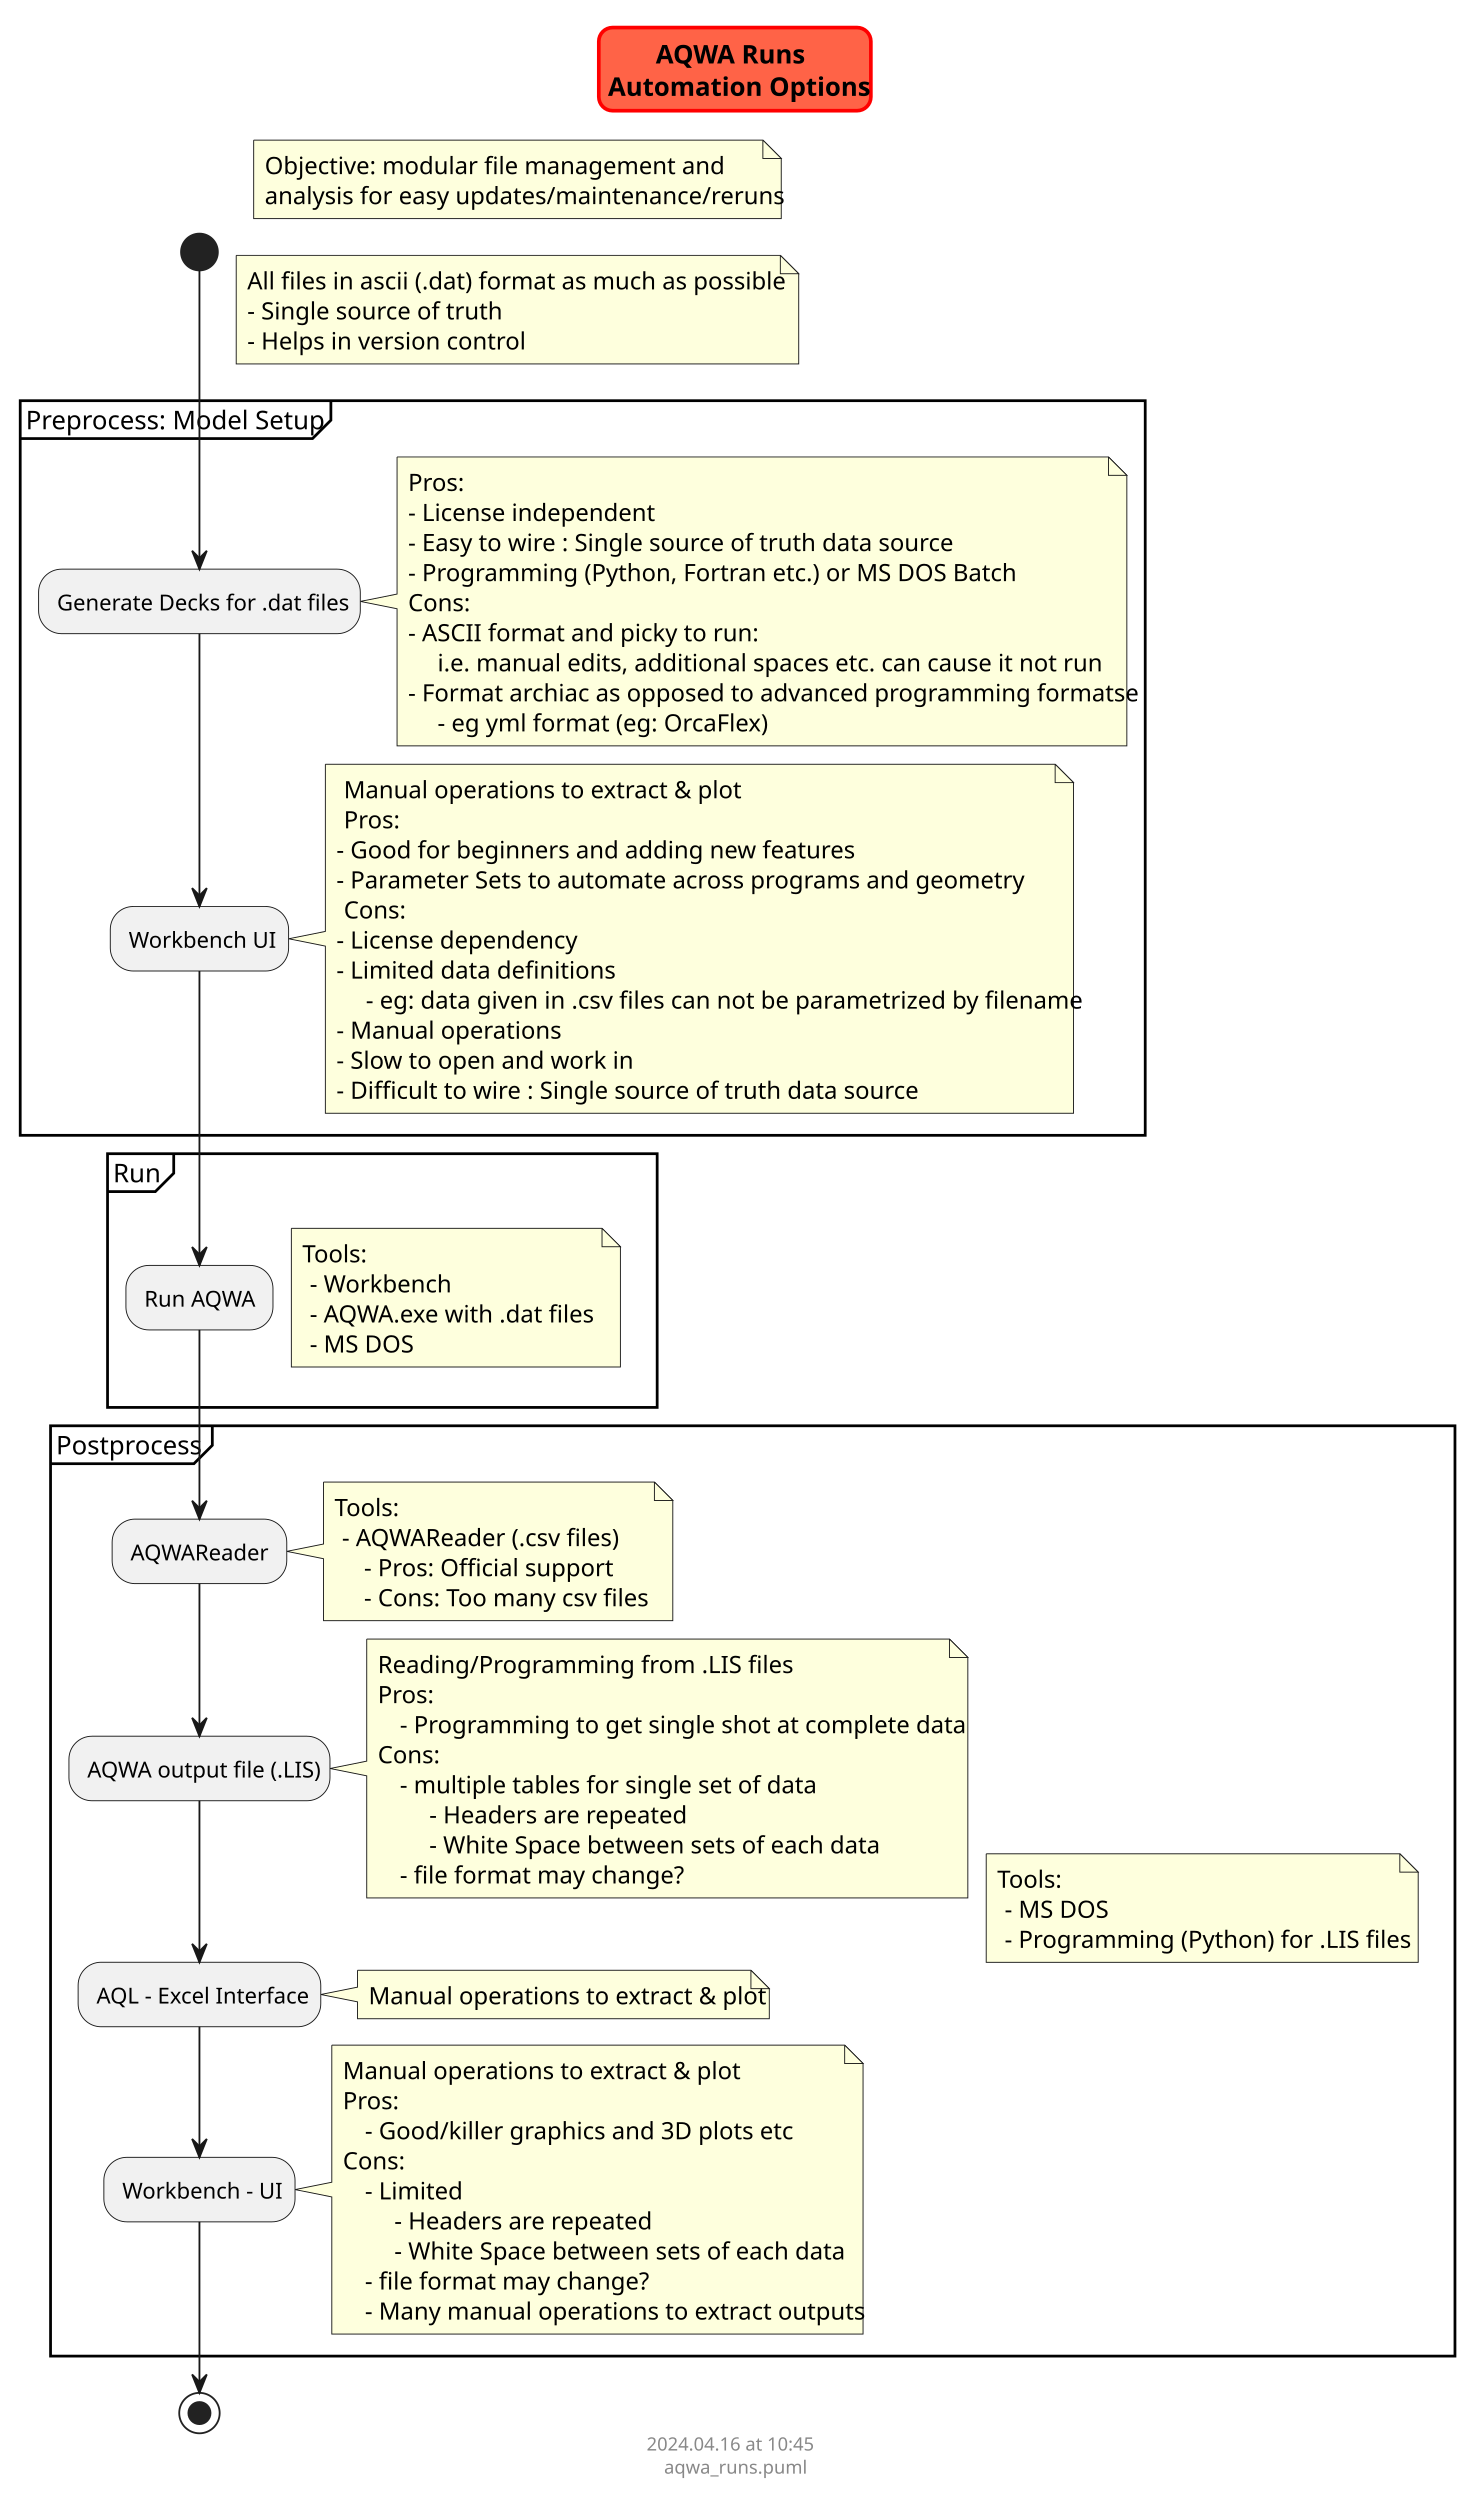
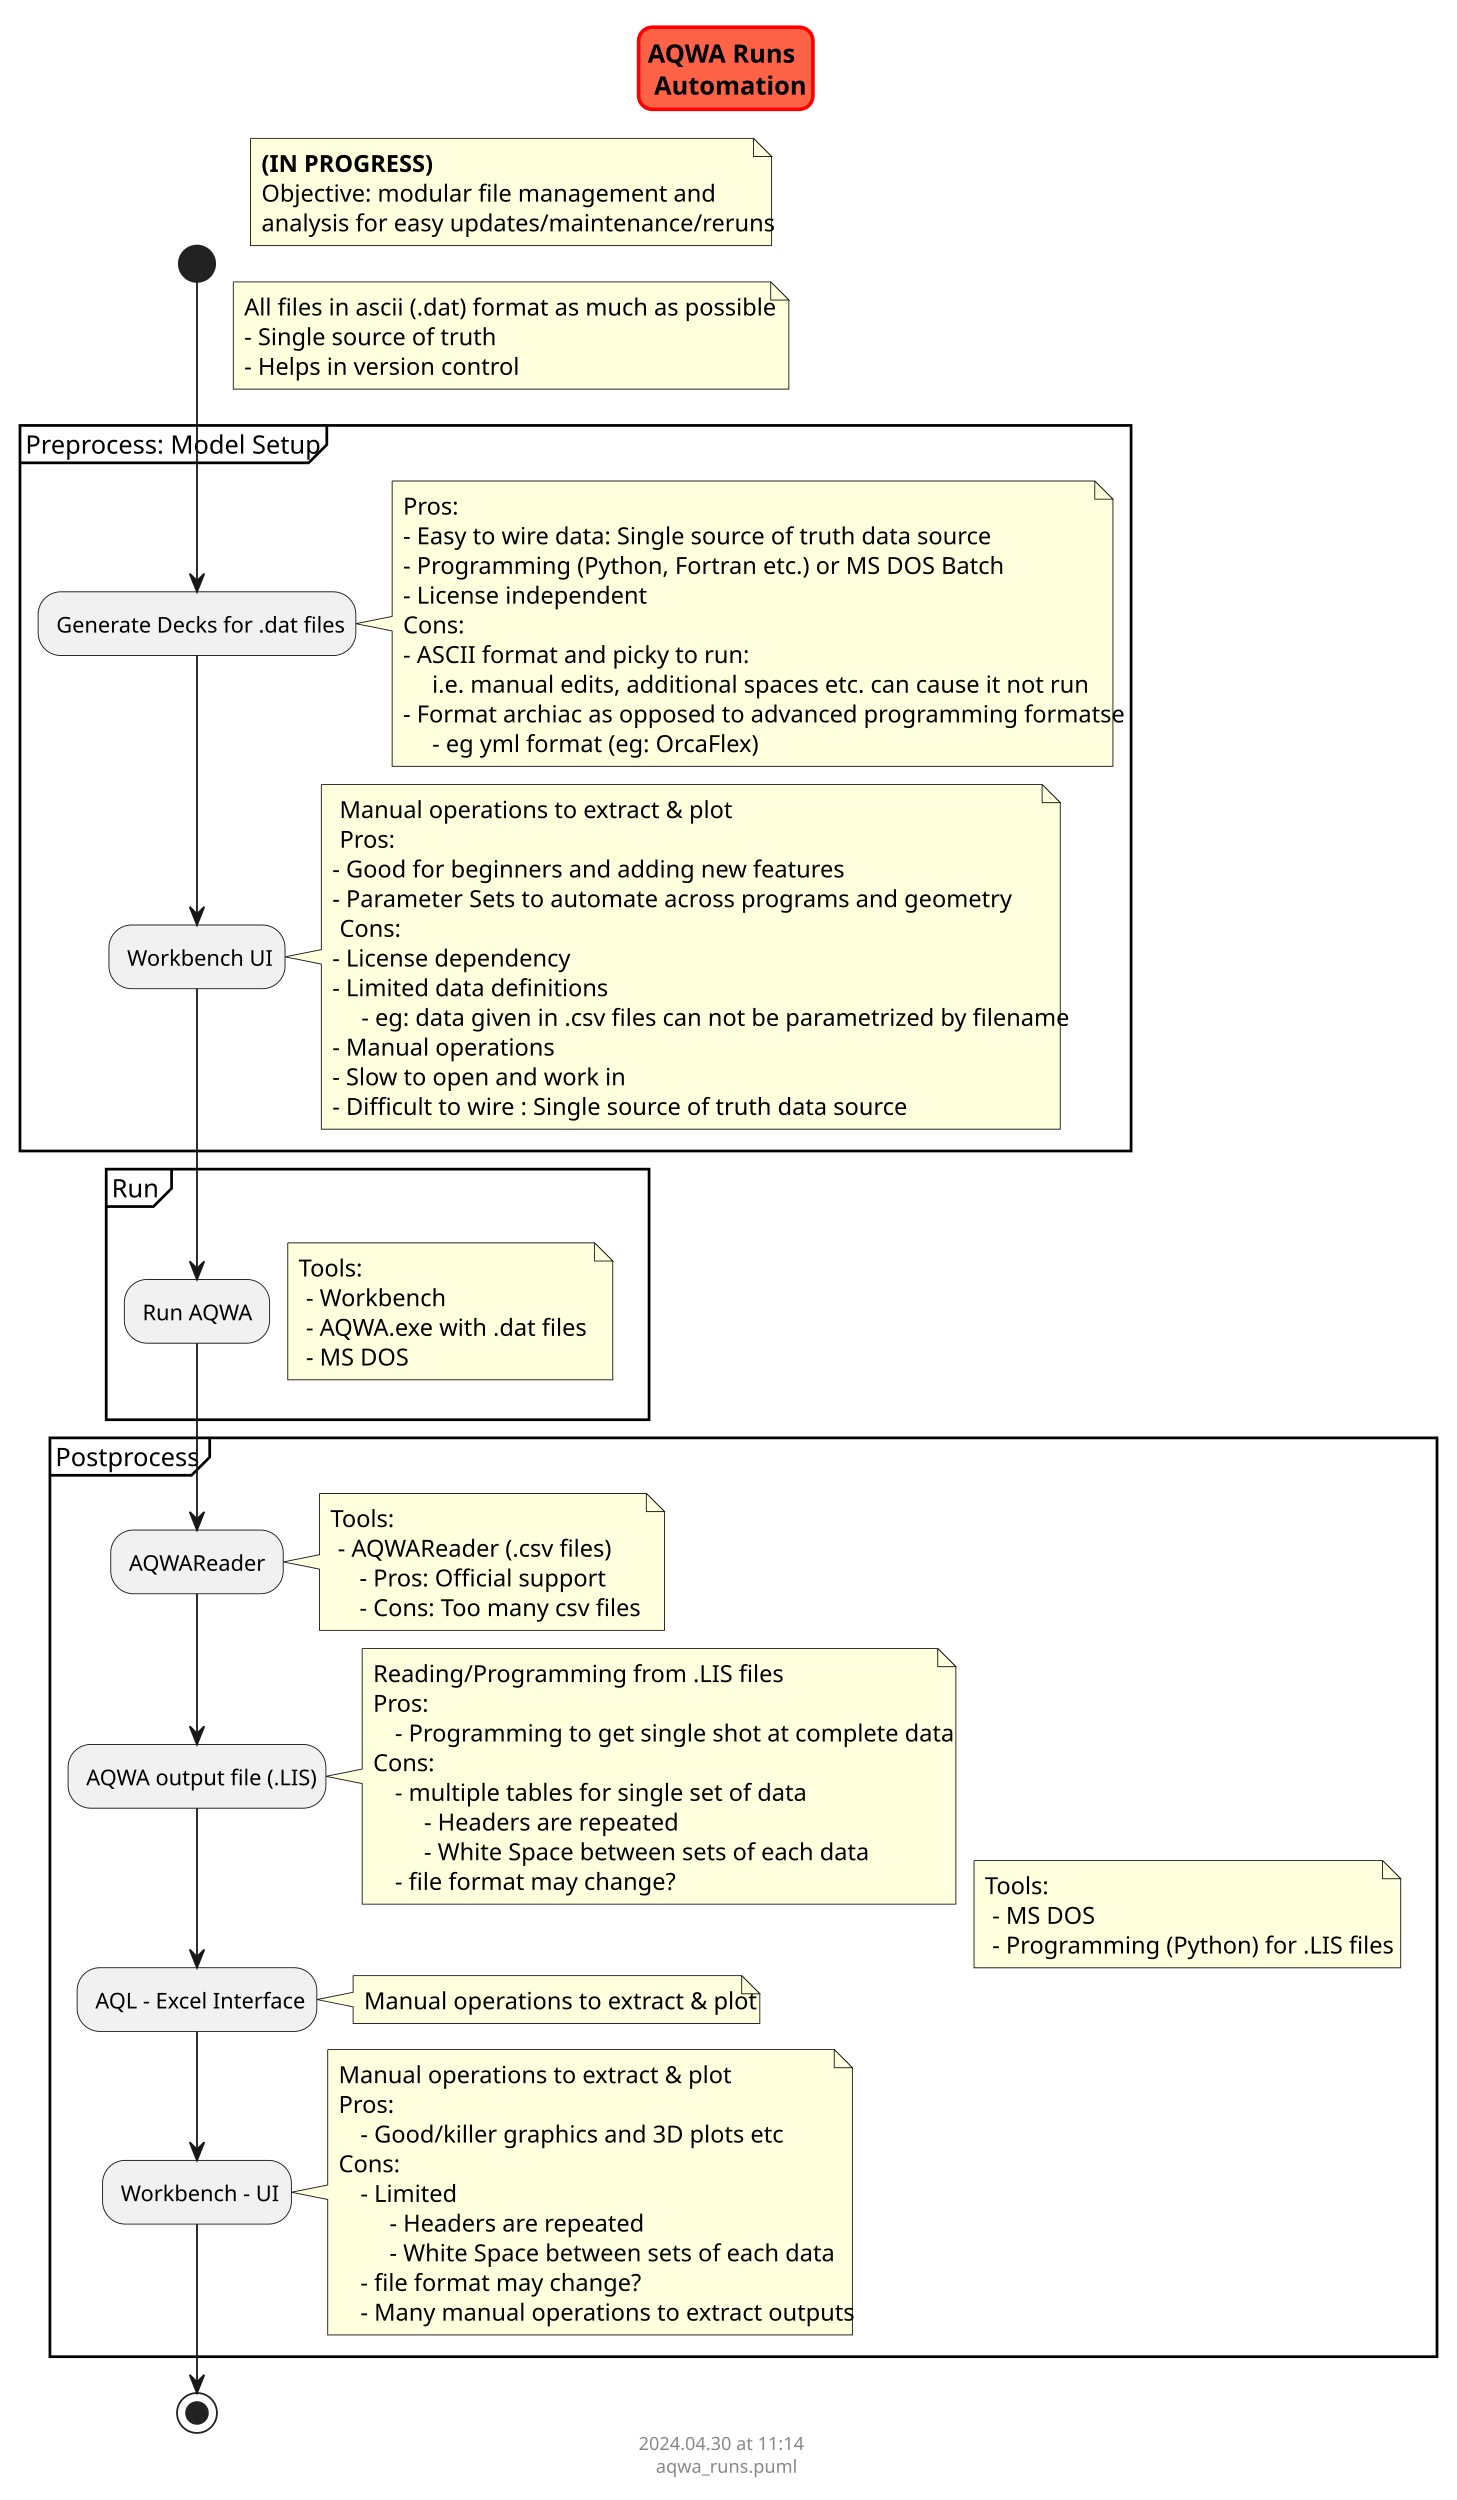
- <svg xmlns="http://www.w3.org/2000/svg" contentStyleType="text/css" height="4080px" preserveAspectRatio="none" style="width:2406px;height:4080px;background:#FFFFFF;" version="1.1" viewBox="0 0 2406 4080" width="2406px" zoomAndPan="magnify">
+ <svg xmlns="http://www.w3.org/2000/svg" contentStyleType="text/css" height="4131px" preserveAspectRatio="none" style="width:2406px;height:4131px;background:#FFFFFF;" version="1.1" viewBox="0 0 2406 4131" width="2406px" zoomAndPan="magnify">
  <defs />
  <g>
-     <rect fill="#FF6347" height="135.656" id="_title" rx="22.5" ry="22.5" style="stroke:#FF0000;stroke-width:6.0;" width="444" x="977.25" y="45" />
+     <rect fill="#FF6347" height="135.656" id="_title" rx="22.5" ry="22.5" style="stroke:#FF0000;stroke-width:6.0;" width="288" x="1055.25" y="45" />
    <text fill="#000000" font-family="sans-serif" font-size="42" font-weight="bold" lengthAdjust="spacing" textLength="246" x="1070.25" y="103.6">AQWA Runs</text>
-     <text fill="#000000" font-family="sans-serif" font-size="42" font-weight="bold" lengthAdjust="spacing" textLength="414" x="992.25" y="156.428">Automation Options</text>
-     <path d="M414,228.656 L414,356.766 L1275,356.766 L1275,258.656 L1245,228.656 L414,228.656 " fill="#FEFFDD" style="stroke:#181818;stroke-width:1.5;" />
+     <text fill="#000000" font-family="sans-serif" font-size="42" font-weight="bold" lengthAdjust="spacing" textLength="237" x="1080.75" y="156.428">Automation</text>
+     <path d="M414,228.656 L414,405.82 L1275,405.82 L1275,258.656 L1245,228.656 L414,228.656 " fill="#FEFFDD" style="stroke:#181818;stroke-width:1.5;" />
    <path d="M1245,228.656 L1245,258.656 L1275,258.656 L1245,228.656 " fill="#FEFFDD" style="stroke:#181818;stroke-width:1.5;" />
-     <text fill="#000000" font-family="sans-serif" font-size="39" lengthAdjust="spacing" textLength="693" x="432" y="284.142">Objective: modular file management and</text>
-     <text fill="#000000" font-family="sans-serif" font-size="39" lengthAdjust="spacing" textLength="798" x="432" y="333.196">analysis for easy updates/maintenance/reruns</text>
-     <path d="M385.5,416.766 L385.5,593.93 L1303.5,593.93 L1303.5,446.766 L1273.5,416.766 L385.5,416.766 " fill="#FEFFDD" style="stroke:#181818;stroke-width:1.5;" />
-     <path d="M1273.5,416.766 L1273.5,446.766 L1303.5,446.766 L1273.5,416.766 " fill="#FEFFDD" style="stroke:#181818;stroke-width:1.5;" />
-     <text fill="#000000" font-family="sans-serif" font-size="39" lengthAdjust="spacing" textLength="855" x="403.5" y="472.251">All files in ascii (.dat) format as much as possible</text>
-     <text fill="#000000" font-family="sans-serif" font-size="39" lengthAdjust="spacing" textLength="393" x="403.5" y="521.306">- Single source of truth</text>
-     <text fill="#000000" font-family="sans-serif" font-size="39" lengthAdjust="spacing" textLength="438" x="403.5" y="570.36">- Helps in  version control</text>
-     <ellipse cx="325.5" cy="411.293" fill="#222222" rx="30" ry="30" style="stroke:#222222;stroke-width:3.0;" />
-     <rect fill="none" height="1198.922" style="stroke:#000000;stroke-width:4.5;" width="1836" x="33" y="653.93" />
-     <path d="M540,653.93 L540,685.758 L510,715.758 L33,715.758 " fill="none" style="stroke:#000000;stroke-width:4.5;" />
-     <text fill="#000000" font-family="sans-serif" font-size="42" lengthAdjust="spacing" textLength="477" x="42" y="700.529">Preprocess: Model Setup</text>
-     <path d="M648,745.758 L648,969.504 L588,981.504 L648,993.504 L648,1217.25 A0,0 0 0 0 648,1217.25 L1839,1217.25 A0,0 0 0 0 1839,1217.25 L1839,775.758 L1809,745.758 L648,745.758 A0,0 0 0 0 648,745.758 " fill="#FEFFDD" style="stroke:#181818;stroke-width:1.5;" />
-     <path d="M1809,745.758 L1809,775.758 L1839,775.758 L1809,745.758 " fill="#FEFFDD" style="stroke:#181818;stroke-width:1.5;" />
-     <text fill="#000000" font-family="sans-serif" font-size="39" lengthAdjust="spacing" textLength="93" x="666" y="801.243">Pros:</text>
-     <text fill="#000000" font-family="sans-serif" font-size="39" lengthAdjust="spacing" textLength="381" x="666" y="850.298">- License independent</text>
-     <text fill="#000000" font-family="sans-serif" font-size="39" lengthAdjust="spacing" textLength="861" x="666" y="899.352">- Easy to wire : Single source of truth data source</text>
+     <text fill="#000000" font-family="sans-serif" font-size="39" font-weight="bold" lengthAdjust="spacing" textLength="294" x="432" y="284.142">(IN PROGRESS)</text>
+     <text fill="#000000" font-family="sans-serif" font-size="39" lengthAdjust="spacing" textLength="693" x="432" y="333.196">Objective: modular file management and</text>
+     <text fill="#000000" font-family="sans-serif" font-size="39" lengthAdjust="spacing" textLength="798" x="432" y="382.251">analysis for easy updates/maintenance/reruns</text>
+     <path d="M385.5,465.82 L385.5,642.984 L1303.5,642.984 L1303.5,495.82 L1273.5,465.82 L385.5,465.82 " fill="#FEFFDD" style="stroke:#181818;stroke-width:1.5;" />
+     <path d="M1273.5,465.82 L1273.5,495.82 L1303.5,495.82 L1273.5,465.82 " fill="#FEFFDD" style="stroke:#181818;stroke-width:1.5;" />
+     <text fill="#000000" font-family="sans-serif" font-size="39" lengthAdjust="spacing" textLength="855" x="403.5" y="521.306">All files in ascii (.dat) format as much as possible</text>
+     <text fill="#000000" font-family="sans-serif" font-size="39" lengthAdjust="spacing" textLength="393" x="403.5" y="570.36">- Single source of truth</text>
+     <text fill="#000000" font-family="sans-serif" font-size="39" lengthAdjust="spacing" textLength="438" x="403.5" y="619.415">- Helps in  version control</text>
+     <ellipse cx="325.5" cy="435.82" fill="#222222" rx="30" ry="30" style="stroke:#222222;stroke-width:3.0;" />
+     <rect fill="none" height="1198.922" style="stroke:#000000;stroke-width:4.5;" width="1836" x="33" y="702.984" />
+     <path d="M540,702.984 L540,734.812 L510,764.812 L33,764.812 " fill="none" style="stroke:#000000;stroke-width:4.5;" />
+     <text fill="#000000" font-family="sans-serif" font-size="42" lengthAdjust="spacing" textLength="477" x="42" y="749.584">Preprocess: Model Setup</text>
+     <path d="M648,794.812 L648,1018.559 L588,1030.559 L648,1042.559 L648,1266.305 A0,0 0 0 0 648,1266.305 L1839,1266.305 A0,0 0 0 0 1839,1266.305 L1839,824.812 L1809,794.812 L648,794.812 A0,0 0 0 0 648,794.812 " fill="#FEFFDD" style="stroke:#181818;stroke-width:1.5;" />
+     <path d="M1809,794.812 L1809,824.812 L1839,824.812 L1809,794.812 " fill="#FEFFDD" style="stroke:#181818;stroke-width:1.5;" />
+     <text fill="#000000" font-family="sans-serif" font-size="39" lengthAdjust="spacing" textLength="93" x="666" y="850.298">Pros:</text>
+     <text fill="#000000" font-family="sans-serif" font-size="39" lengthAdjust="spacing" textLength="936" x="666" y="899.352">- Easy to wire data: Single source of truth data source</text>
    <text fill="#000000" font-family="sans-serif" font-size="39" lengthAdjust="spacing" textLength="966" x="666" y="948.407">- Programming (Python, Fortran etc.) or MS DOS Batch</text>
-     <text fill="#000000" font-family="sans-serif" font-size="39" lengthAdjust="spacing" textLength="102" x="666" y="997.462">Cons:</text>
-     <text fill="#000000" font-family="sans-serif" font-size="39" lengthAdjust="spacing" textLength="546" x="666" y="1046.517">- ASCII format and picky to run:</text>
-     <text fill="#000000" font-family="sans-serif" font-size="39" lengthAdjust="spacing" textLength="1050" x="714" y="1095.571">i.e. manual edits, additional spaces etc. can cause it not run</text>
-     <text fill="#000000" font-family="sans-serif" font-size="39" lengthAdjust="spacing" textLength="1116" x="666" y="1144.626">- Format archiac as opposed to advanced programming formatse</text>
-     <text fill="#000000" font-family="sans-serif" font-size="39" lengthAdjust="spacing" textLength="522" x="714" y="1193.681">- eg yml format (eg: OrcaFlex)</text>
-     <rect fill="#F1F1F1" height="105.281" rx="37.5" ry="37.5" style="stroke:#181818;stroke-width:1.5;" width="525" x="63" y="928.863" />
-     <text fill="#000000" font-family="sans-serif" font-size="36" lengthAdjust="spacing" textLength="465" x="93" y="996.234">Generate Decks for .dat files</text>
-     <path d="M531,1247.25 L531,1520.051 L471,1532.051 L531,1544.051 L531,1816.852 A0,0 0 0 0 531,1816.852 L1752,1816.852 A0,0 0 0 0 1752,1816.852 L1752,1277.25 L1722,1247.25 L531,1247.25 A0,0 0 0 0 531,1247.25 " fill="#FEFFDD" style="stroke:#181818;stroke-width:1.5;" />
-     <path d="M1722,1247.25 L1722,1277.25 L1752,1277.25 L1722,1247.25 " fill="#FEFFDD" style="stroke:#181818;stroke-width:1.5;" />
-     <text fill="#000000" font-family="sans-serif" font-size="39" lengthAdjust="spacing" textLength="609" x="561" y="1302.735">Manual operations to extract &amp; plot</text>
-     <text fill="#000000" font-family="sans-serif" font-size="39" lengthAdjust="spacing" textLength="93" x="561" y="1351.79">Pros:</text>
-     <text fill="#000000" font-family="sans-serif" font-size="39" lengthAdjust="spacing" textLength="783" x="549" y="1400.845">- Good for beginners and adding new features</text>
-     <text fill="#000000" font-family="sans-serif" font-size="39" lengthAdjust="spacing" textLength="1068" x="549" y="1449.899">- Parameter Sets to automate across programs and geometry</text>
-     <text fill="#000000" font-family="sans-serif" font-size="39" lengthAdjust="spacing" textLength="102" x="561" y="1498.954">Cons:</text>
-     <text fill="#000000" font-family="sans-serif" font-size="39" lengthAdjust="spacing" textLength="381" x="549" y="1548.009">- License dependency</text>
-     <text fill="#000000" font-family="sans-serif" font-size="39" lengthAdjust="spacing" textLength="423" x="549" y="1597.063">- Limited data definitions</text>
-     <text fill="#000000" font-family="sans-serif" font-size="39" lengthAdjust="spacing" textLength="1110" x="597" y="1646.118">- eg: data given in .csv files can not be parametrized by filename</text>
-     <text fill="#000000" font-family="sans-serif" font-size="39" lengthAdjust="spacing" textLength="342" x="549" y="1695.173">- Manual operations</text>
-     <text fill="#000000" font-family="sans-serif" font-size="39" lengthAdjust="spacing" textLength="459" x="549" y="1744.227">- Slow to open and work in</text>
-     <text fill="#000000" font-family="sans-serif" font-size="39" lengthAdjust="spacing" textLength="897" x="549" y="1793.282">- Difficult to wire : Single source of truth data source</text>
-     <rect fill="#F1F1F1" height="105.281" rx="37.5" ry="37.5" style="stroke:#181818;stroke-width:1.5;" width="291" x="180" y="1479.41" />
-     <text fill="#000000" font-family="sans-serif" font-size="36" lengthAdjust="spacing" textLength="231" x="210" y="1546.781">Workbench UI</text>
-     <rect fill="none" height="414.047" style="stroke:#000000;stroke-width:4.5;" width="897" x="175.5" y="1882.852" />
-     <path d="M283.5,1882.852 L283.5,1914.68 L253.5,1944.68 L175.5,1944.68 " fill="none" style="stroke:#000000;stroke-width:4.5;" />
-     <text fill="#000000" font-family="sans-serif" font-size="42" lengthAdjust="spacing" textLength="78" x="184.5" y="1929.451">Run</text>
-     <path d="M475.5,2004.68 L475.5,2230.898 L1012.5,2230.898 L1012.5,2034.68 L982.5,2004.68 L475.5,2004.68 " fill="#FEFFDD" style="stroke:#181818;stroke-width:1.5;" />
-     <path d="M982.5,2004.68 L982.5,2034.68 L1012.5,2034.68 L982.5,2004.68 " fill="#FEFFDD" style="stroke:#181818;stroke-width:1.5;" />
-     <text fill="#000000" font-family="sans-serif" font-size="39" lengthAdjust="spacing" textLength="105" x="493.5" y="2060.165">Tools:</text>
-     <text fill="#000000" font-family="sans-serif" font-size="39" lengthAdjust="spacing" textLength="222" x="505.5" y="2109.22">- Workbench</text>
-     <text fill="#000000" font-family="sans-serif" font-size="39" lengthAdjust="spacing" textLength="462" x="505.5" y="2158.274">- AQWA.exe with .dat files</text>
-     <text fill="#000000" font-family="sans-serif" font-size="39" lengthAdjust="spacing" textLength="180" x="505.5" y="2207.329">- MS DOS</text>
-     <rect fill="#F1F1F1" height="105.281" rx="37.5" ry="37.5" style="stroke:#181818;stroke-width:1.5;" width="240" x="205.5" y="2065.148" />
-     <text fill="#000000" font-family="sans-serif" font-size="36" lengthAdjust="spacing" textLength="180" x="235.5" y="2132.519">Run AQWA</text>
-     <rect fill="none" height="1518.258" style="stroke:#000000;stroke-width:4.5;" width="2292" x="82.5" y="2326.898" />
-     <path d="M346.5,2326.898 L346.5,2358.727 L316.5,2388.727 L82.5,2388.727 " fill="none" style="stroke:#000000;stroke-width:4.5;" />
-     <text fill="#000000" font-family="sans-serif" font-size="42" lengthAdjust="spacing" textLength="234" x="91.5" y="2373.498">Postprocess</text>
-     <path d="M1609.5,3025.359 L1609.5,3202.523 L2314.5,3202.523 L2314.5,3055.359 L2284.5,3025.359 L1609.5,3025.359 " fill="#FEFFDD" style="stroke:#181818;stroke-width:1.5;" />
-     <path d="M2284.5,3025.359 L2284.5,3055.359 L2314.5,3055.359 L2284.5,3025.359 " fill="#FEFFDD" style="stroke:#181818;stroke-width:1.5;" />
-     <text fill="#000000" font-family="sans-serif" font-size="39" lengthAdjust="spacing" textLength="105" x="1627.5" y="3080.845">Tools:</text>
-     <text fill="#000000" font-family="sans-serif" font-size="39" lengthAdjust="spacing" textLength="180" x="1639.5" y="3129.899">- MS DOS</text>
-     <text fill="#000000" font-family="sans-serif" font-size="39" lengthAdjust="spacing" textLength="630" x="1639.5" y="3178.954">- Programming (Python) for .LIS files</text>
-     <path d="M528,2418.727 L528,2519.836 L468,2531.836 L528,2543.836 L528,2644.945 A0,0 0 0 0 528,2644.945 L1098,2644.945 A0,0 0 0 0 1098,2644.945 L1098,2448.727 L1068,2418.727 L528,2418.727 A0,0 0 0 0 528,2418.727 " fill="#FEFFDD" style="stroke:#181818;stroke-width:1.5;" />
-     <path d="M1068,2418.727 L1068,2448.727 L1098,2448.727 L1068,2418.727 " fill="#FEFFDD" style="stroke:#181818;stroke-width:1.5;" />
-     <text fill="#000000" font-family="sans-serif" font-size="39" lengthAdjust="spacing" textLength="105" x="546" y="2474.212">Tools:</text>
-     <text fill="#000000" font-family="sans-serif" font-size="39" lengthAdjust="spacing" textLength="456" x="558" y="2523.267">- AQWAReader (.csv files)</text>
-     <text fill="#000000" font-family="sans-serif" font-size="39" lengthAdjust="spacing" textLength="387" x="594" y="2572.321">- Pros: Official support</text>
-     <text fill="#000000" font-family="sans-serif" font-size="39" lengthAdjust="spacing" textLength="459" x="594" y="2621.376">- Cons: Too many csv files</text>
-     <rect fill="#F1F1F1" height="105.281" rx="37.5" ry="37.5" style="stroke:#181818;stroke-width:1.5;" width="285" x="183" y="2479.195" />
-     <text fill="#000000" font-family="sans-serif" font-size="36" lengthAdjust="spacing" textLength="225" x="213" y="2546.566">AQWAReader</text>
-     <path d="M598.5,2674.945 L598.5,2874.164 L538.5,2886.164 L598.5,2898.164 L598.5,3097.383 A0,0 0 0 0 598.5,3097.383 L1579.5,3097.383 A0,0 0 0 0 1579.5,3097.383 L1579.5,2704.945 L1549.5,2674.945 L598.5,2674.945 A0,0 0 0 0 598.5,2674.945 " fill="#FEFFDD" style="stroke:#181818;stroke-width:1.5;" />
-     <path d="M1549.5,2674.945 L1549.5,2704.945 L1579.5,2704.945 L1549.5,2674.945 " fill="#FEFFDD" style="stroke:#181818;stroke-width:1.5;" />
-     <text fill="#000000" font-family="sans-serif" font-size="39" lengthAdjust="spacing" textLength="633" x="616.5" y="2730.431">Reading/Programming from .LIS files</text>
-     <text fill="#000000" font-family="sans-serif" font-size="39" lengthAdjust="spacing" textLength="93" x="616.5" y="2779.485">Pros:</text>
-     <text fill="#000000" font-family="sans-serif" font-size="39" lengthAdjust="spacing" textLength="870" x="652.5" y="2828.54">- Programming to get single shot at complete data</text>
-     <text fill="#000000" font-family="sans-serif" font-size="39" lengthAdjust="spacing" textLength="102" x="616.5" y="2877.595">Cons:</text>
-     <text fill="#000000" font-family="sans-serif" font-size="39" lengthAdjust="spacing" textLength="639" x="652.5" y="2926.649">- multiple tables for single set of data</text>
-     <text fill="#000000" font-family="sans-serif" font-size="39" lengthAdjust="spacing" textLength="396" x="700.5" y="2975.704">- Headers are repeated</text>
-     <text fill="#000000" font-family="sans-serif" font-size="39" lengthAdjust="spacing" textLength="717" x="700.5" y="3024.759">- White Space between sets of each data</text>
-     <text fill="#000000" font-family="sans-serif" font-size="39" lengthAdjust="spacing" textLength="438" x="652.5" y="3073.814">- file format may change?</text>
-     <rect fill="#F1F1F1" height="105.281" rx="37.5" ry="37.5" style="stroke:#181818;stroke-width:1.5;" width="426" x="112.5" y="2833.523" />
-     <text fill="#000000" font-family="sans-serif" font-size="36" lengthAdjust="spacing" textLength="366" x="142.5" y="2900.894">AQWA output file (.LIS)</text>
-     <path d="M583.5,3215.496 L583.5,3243.023 L523.5,3255.023 L583.5,3267.023 L583.5,3294.551 A0,0 0 0 0 583.5,3294.551 L1255.5,3294.551 A0,0 0 0 0 1255.5,3294.551 L1255.5,3245.496 L1225.5,3215.496 L583.5,3215.496 A0,0 0 0 0 583.5,3215.496 " fill="#FEFFDD" style="stroke:#181818;stroke-width:1.5;" />
-     <path d="M1225.5,3215.496 L1225.5,3245.496 L1255.5,3245.496 L1225.5,3215.496 " fill="#FEFFDD" style="stroke:#181818;stroke-width:1.5;" />
-     <text fill="#000000" font-family="sans-serif" font-size="39" lengthAdjust="spacing" textLength="609" x="601.5" y="3270.981">Manual operations to extract &amp; plot</text>
-     <rect fill="#F1F1F1" height="105.281" rx="37.5" ry="37.5" style="stroke:#181818;stroke-width:1.5;" width="396" x="127.5" y="3202.383" />
-     <text fill="#000000" font-family="sans-serif" font-size="36" lengthAdjust="spacing" textLength="336" x="157.5" y="3269.754">AQL - Excel Interface</text>
-     <path d="M541.5,3337.664 L541.5,3561.41 L481.5,3573.41 L541.5,3585.41 L541.5,3809.156 A0,0 0 0 0 541.5,3809.156 L1408.5,3809.156 A0,0 0 0 0 1408.5,3809.156 L1408.5,3367.664 L1378.5,3337.664 L541.5,3337.664 A0,0 0 0 0 541.5,3337.664 " fill="#FEFFDD" style="stroke:#181818;stroke-width:1.5;" />
-     <path d="M1378.5,3337.664 L1378.5,3367.664 L1408.5,3367.664 L1378.5,3337.664 " fill="#FEFFDD" style="stroke:#181818;stroke-width:1.5;" />
-     <text fill="#000000" font-family="sans-serif" font-size="39" lengthAdjust="spacing" textLength="609" x="559.5" y="3393.149">Manual operations to extract &amp; plot</text>
-     <text fill="#000000" font-family="sans-serif" font-size="39" lengthAdjust="spacing" textLength="93" x="559.5" y="3442.204">Pros:</text>
-     <text fill="#000000" font-family="sans-serif" font-size="39" lengthAdjust="spacing" textLength="666" x="595.5" y="3491.259">- Good/killer graphics and 3D plots etc</text>
-     <text fill="#000000" font-family="sans-serif" font-size="39" lengthAdjust="spacing" textLength="102" x="559.5" y="3540.314">Cons:</text>
-     <text fill="#000000" font-family="sans-serif" font-size="39" lengthAdjust="spacing" textLength="150" x="595.5" y="3589.368">- Limited</text>
-     <text fill="#000000" font-family="sans-serif" font-size="39" lengthAdjust="spacing" textLength="396" x="643.5" y="3638.423">- Headers are repeated</text>
-     <text fill="#000000" font-family="sans-serif" font-size="39" lengthAdjust="spacing" textLength="717" x="643.5" y="3687.477">- White Space between sets of each data</text>
-     <text fill="#000000" font-family="sans-serif" font-size="39" lengthAdjust="spacing" textLength="438" x="595.5" y="3736.532">- file format may change?</text>
-     <text fill="#000000" font-family="sans-serif" font-size="39" lengthAdjust="spacing" textLength="768" x="595.5" y="3785.587">- Many manual operations to extract outputs</text>
-     <rect fill="#F1F1F1" height="105.281" rx="37.5" ry="37.5" style="stroke:#181818;stroke-width:1.5;" width="312" x="169.5" y="3520.769" />
-     <text fill="#000000" font-family="sans-serif" font-size="36" lengthAdjust="spacing" textLength="252" x="199.5" y="3588.141">Workbench - UI</text>
-     <ellipse cx="325.5" cy="3938.156" fill="none" rx="33" ry="33" style="stroke:#222222;stroke-width:3.0;" />
-     <ellipse cx="325.5" cy="3938.156" fill="#222222" rx="18" ry="18" style="stroke:#222222;stroke-width:3.0;" />
-     <line style="stroke:#181818;stroke-width:3.0;" x1="325.5" x2="325.5" y1="1034.145" y2="1479.41" />
-     <polygon fill="#181818" points="313.5,1449.41,325.5,1479.41,337.5,1449.41,325.5,1461.41" style="stroke:#181818;stroke-width:3.0;" />
-     <line style="stroke:#181818;stroke-width:3.0;" x1="325.5" x2="325.5" y1="441.293" y2="928.863" />
-     <polygon fill="#181818" points="313.5,898.863,325.5,928.863,337.5,898.863,325.5,910.863" style="stroke:#181818;stroke-width:3.0;" />
-     <line style="stroke:#181818;stroke-width:3.0;" x1="325.5" x2="325.5" y1="1584.691" y2="2065.148" />
-     <polygon fill="#181818" points="313.5,2035.148,325.5,2065.148,337.5,2035.148,325.5,2047.148" style="stroke:#181818;stroke-width:3.0;" />
-     <line style="stroke:#181818;stroke-width:3.0;" x1="325.5" x2="325.5" y1="2584.477" y2="2833.523" />
-     <polygon fill="#181818" points="313.5,2803.523,325.5,2833.523,337.5,2803.523,325.5,2815.523" style="stroke:#181818;stroke-width:3.0;" />
-     <line style="stroke:#181818;stroke-width:3.0;" x1="325.5" x2="325.5" y1="2938.805" y2="3202.383" />
-     <polygon fill="#181818" points="313.5,3172.383,325.5,3202.383,337.5,3172.383,325.5,3184.383" style="stroke:#181818;stroke-width:3.0;" />
-     <line style="stroke:#181818;stroke-width:3.0;" x1="325.5" x2="325.5" y1="3307.664" y2="3520.769" />
-     <polygon fill="#181818" points="313.5,3490.769,325.5,3520.769,337.5,3490.769,325.5,3502.769" style="stroke:#181818;stroke-width:3.0;" />
-     <line style="stroke:#181818;stroke-width:3.0;" x1="325.5" x2="325.5" y1="2170.43" y2="2479.195" />
-     <polygon fill="#181818" points="313.5,2449.195,325.5,2479.195,337.5,2449.195,325.5,2461.195" style="stroke:#181818;stroke-width:3.0;" />
-     <line style="stroke:#181818;stroke-width:3.0;" x1="325.5" x2="325.5" y1="3626.051" y2="3905.156" />
-     <polygon fill="#181818" points="313.5,3875.156,325.5,3905.156,337.5,3875.156,325.5,3887.156" style="stroke:#181818;stroke-width:3.0;" />
-     <text fill="#888888" font-family="sans-serif" font-size="30" lengthAdjust="spacing" textLength="288" x="1055.25" y="3999.299">2024.04.16 at 10:45</text>
-     <text fill="#888888" font-family="sans-serif" font-size="30" lengthAdjust="spacing" textLength="231" x="1083.75" y="4037.033">aqwa_runs.puml</text>
+     <text fill="#000000" font-family="sans-serif" font-size="39" lengthAdjust="spacing" textLength="381" x="666" y="997.462">- License independent</text>
+     <text fill="#000000" font-family="sans-serif" font-size="39" lengthAdjust="spacing" textLength="102" x="666" y="1046.517">Cons:</text>
+     <text fill="#000000" font-family="sans-serif" font-size="39" lengthAdjust="spacing" textLength="546" x="666" y="1095.571">- ASCII format and picky to run:</text>
+     <text fill="#000000" font-family="sans-serif" font-size="39" lengthAdjust="spacing" textLength="1050" x="714" y="1144.626">i.e. manual edits, additional spaces etc. can cause it not run</text>
+     <text fill="#000000" font-family="sans-serif" font-size="39" lengthAdjust="spacing" textLength="1116" x="666" y="1193.681">- Format archiac as opposed to advanced programming formatse</text>
+     <text fill="#000000" font-family="sans-serif" font-size="39" lengthAdjust="spacing" textLength="522" x="714" y="1242.735">- eg yml format (eg: OrcaFlex)</text>
+     <rect fill="#F1F1F1" height="105.281" rx="37.5" ry="37.5" style="stroke:#181818;stroke-width:1.5;" width="525" x="63" y="977.918" />
+     <text fill="#000000" font-family="sans-serif" font-size="36" lengthAdjust="spacing" textLength="465" x="93" y="1045.289">Generate Decks for .dat files</text>
+     <path d="M531,1296.305 L531,1569.105 L471,1581.105 L531,1593.105 L531,1865.906 A0,0 0 0 0 531,1865.906 L1752,1865.906 A0,0 0 0 0 1752,1865.906 L1752,1326.305 L1722,1296.305 L531,1296.305 A0,0 0 0 0 531,1296.305 " fill="#FEFFDD" style="stroke:#181818;stroke-width:1.5;" />
+     <path d="M1722,1296.305 L1722,1326.305 L1752,1326.305 L1722,1296.305 " fill="#FEFFDD" style="stroke:#181818;stroke-width:1.5;" />
+     <text fill="#000000" font-family="sans-serif" font-size="39" lengthAdjust="spacing" textLength="609" x="561" y="1351.79">Manual operations to extract &amp; plot</text>
+     <text fill="#000000" font-family="sans-serif" font-size="39" lengthAdjust="spacing" textLength="93" x="561" y="1400.845">Pros:</text>
+     <text fill="#000000" font-family="sans-serif" font-size="39" lengthAdjust="spacing" textLength="783" x="549" y="1449.899">- Good for beginners and adding new features</text>
+     <text fill="#000000" font-family="sans-serif" font-size="39" lengthAdjust="spacing" textLength="1068" x="549" y="1498.954">- Parameter Sets to automate across programs and geometry</text>
+     <text fill="#000000" font-family="sans-serif" font-size="39" lengthAdjust="spacing" textLength="102" x="561" y="1548.009">Cons:</text>
+     <text fill="#000000" font-family="sans-serif" font-size="39" lengthAdjust="spacing" textLength="381" x="549" y="1597.063">- License dependency</text>
+     <text fill="#000000" font-family="sans-serif" font-size="39" lengthAdjust="spacing" textLength="423" x="549" y="1646.118">- Limited data definitions</text>
+     <text fill="#000000" font-family="sans-serif" font-size="39" lengthAdjust="spacing" textLength="1110" x="597" y="1695.173">- eg: data given in .csv files can not be parametrized by filename</text>
+     <text fill="#000000" font-family="sans-serif" font-size="39" lengthAdjust="spacing" textLength="342" x="549" y="1744.227">- Manual operations</text>
+     <text fill="#000000" font-family="sans-serif" font-size="39" lengthAdjust="spacing" textLength="459" x="549" y="1793.282">- Slow to open and work in</text>
+     <text fill="#000000" font-family="sans-serif" font-size="39" lengthAdjust="spacing" textLength="897" x="549" y="1842.337">- Difficult to wire : Single source of truth data source</text>
+     <rect fill="#F1F1F1" height="105.281" rx="37.5" ry="37.5" style="stroke:#181818;stroke-width:1.5;" width="291" x="180" y="1528.465" />
+     <text fill="#000000" font-family="sans-serif" font-size="36" lengthAdjust="spacing" textLength="231" x="210" y="1595.836">Workbench UI</text>
+     <rect fill="none" height="414.047" style="stroke:#000000;stroke-width:4.5;" width="897" x="175.5" y="1931.906" />
+     <path d="M283.5,1931.906 L283.5,1963.734 L253.5,1993.734 L175.5,1993.734 " fill="none" style="stroke:#000000;stroke-width:4.5;" />
+     <text fill="#000000" font-family="sans-serif" font-size="42" lengthAdjust="spacing" textLength="78" x="184.5" y="1978.506">Run</text>
+     <path d="M475.5,2053.734 L475.5,2279.953 L1012.5,2279.953 L1012.5,2083.734 L982.5,2053.734 L475.5,2053.734 " fill="#FEFFDD" style="stroke:#181818;stroke-width:1.5;" />
+     <path d="M982.5,2053.734 L982.5,2083.734 L1012.5,2083.734 L982.5,2053.734 " fill="#FEFFDD" style="stroke:#181818;stroke-width:1.5;" />
+     <text fill="#000000" font-family="sans-serif" font-size="39" lengthAdjust="spacing" textLength="105" x="493.5" y="2109.22">Tools:</text>
+     <text fill="#000000" font-family="sans-serif" font-size="39" lengthAdjust="spacing" textLength="222" x="505.5" y="2158.274">- Workbench</text>
+     <text fill="#000000" font-family="sans-serif" font-size="39" lengthAdjust="spacing" textLength="462" x="505.5" y="2207.329">- AQWA.exe with .dat files</text>
+     <text fill="#000000" font-family="sans-serif" font-size="39" lengthAdjust="spacing" textLength="180" x="505.5" y="2256.384">- MS DOS</text>
+     <rect fill="#F1F1F1" height="105.281" rx="37.5" ry="37.5" style="stroke:#181818;stroke-width:1.5;" width="240" x="205.5" y="2114.203" />
+     <text fill="#000000" font-family="sans-serif" font-size="36" lengthAdjust="spacing" textLength="180" x="235.5" y="2181.574">Run AQWA</text>
+     <rect fill="none" height="1518.258" style="stroke:#000000;stroke-width:4.5;" width="2292" x="82.5" y="2375.953" />
+     <path d="M346.5,2375.953 L346.5,2407.781 L316.5,2437.781 L82.5,2437.781 " fill="none" style="stroke:#000000;stroke-width:4.5;" />
+     <text fill="#000000" font-family="sans-serif" font-size="42" lengthAdjust="spacing" textLength="234" x="91.5" y="2422.553">Postprocess</text>
+     <path d="M1609.5,3074.414 L1609.5,3251.578 L2314.5,3251.578 L2314.5,3104.414 L2284.5,3074.414 L1609.5,3074.414 " fill="#FEFFDD" style="stroke:#181818;stroke-width:1.5;" />
+     <path d="M2284.5,3074.414 L2284.5,3104.414 L2314.5,3104.414 L2284.5,3074.414 " fill="#FEFFDD" style="stroke:#181818;stroke-width:1.5;" />
+     <text fill="#000000" font-family="sans-serif" font-size="39" lengthAdjust="spacing" textLength="105" x="1627.5" y="3129.899">Tools:</text>
+     <text fill="#000000" font-family="sans-serif" font-size="39" lengthAdjust="spacing" textLength="180" x="1639.5" y="3178.954">- MS DOS</text>
+     <text fill="#000000" font-family="sans-serif" font-size="39" lengthAdjust="spacing" textLength="630" x="1639.5" y="3228.009">- Programming (Python) for .LIS files</text>
+     <path d="M528,2467.781 L528,2568.891 L468,2580.891 L528,2592.891 L528,2694 A0,0 0 0 0 528,2694 L1098,2694 A0,0 0 0 0 1098,2694 L1098,2497.781 L1068,2467.781 L528,2467.781 A0,0 0 0 0 528,2467.781 " fill="#FEFFDD" style="stroke:#181818;stroke-width:1.5;" />
+     <path d="M1068,2467.781 L1068,2497.781 L1098,2497.781 L1068,2467.781 " fill="#FEFFDD" style="stroke:#181818;stroke-width:1.5;" />
+     <text fill="#000000" font-family="sans-serif" font-size="39" lengthAdjust="spacing" textLength="105" x="546" y="2523.267">Tools:</text>
+     <text fill="#000000" font-family="sans-serif" font-size="39" lengthAdjust="spacing" textLength="456" x="558" y="2572.321">- AQWAReader (.csv files)</text>
+     <text fill="#000000" font-family="sans-serif" font-size="39" lengthAdjust="spacing" textLength="387" x="594" y="2621.376">- Pros: Official support</text>
+     <text fill="#000000" font-family="sans-serif" font-size="39" lengthAdjust="spacing" textLength="459" x="594" y="2670.431">- Cons: Too many csv files</text>
+     <rect fill="#F1F1F1" height="105.281" rx="37.5" ry="37.5" style="stroke:#181818;stroke-width:1.5;" width="285" x="183" y="2528.25" />
+     <text fill="#000000" font-family="sans-serif" font-size="36" lengthAdjust="spacing" textLength="225" x="213" y="2595.621">AQWAReader</text>
+     <path d="M598.5,2724 L598.5,2923.219 L538.5,2935.219 L598.5,2947.219 L598.5,3146.438 A0,0 0 0 0 598.5,3146.438 L1579.5,3146.438 A0,0 0 0 0 1579.5,3146.438 L1579.5,2754 L1549.5,2724 L598.5,2724 A0,0 0 0 0 598.5,2724 " fill="#FEFFDD" style="stroke:#181818;stroke-width:1.5;" />
+     <path d="M1549.5,2724 L1549.5,2754 L1579.5,2754 L1549.5,2724 " fill="#FEFFDD" style="stroke:#181818;stroke-width:1.5;" />
+     <text fill="#000000" font-family="sans-serif" font-size="39" lengthAdjust="spacing" textLength="633" x="616.5" y="2779.485">Reading/Programming from .LIS files</text>
+     <text fill="#000000" font-family="sans-serif" font-size="39" lengthAdjust="spacing" textLength="93" x="616.5" y="2828.54">Pros:</text>
+     <text fill="#000000" font-family="sans-serif" font-size="39" lengthAdjust="spacing" textLength="870" x="652.5" y="2877.595">- Programming to get single shot at complete data</text>
+     <text fill="#000000" font-family="sans-serif" font-size="39" lengthAdjust="spacing" textLength="102" x="616.5" y="2926.649">Cons:</text>
+     <text fill="#000000" font-family="sans-serif" font-size="39" lengthAdjust="spacing" textLength="639" x="652.5" y="2975.704">- multiple tables for single set of data</text>
+     <text fill="#000000" font-family="sans-serif" font-size="39" lengthAdjust="spacing" textLength="396" x="700.5" y="3024.759">- Headers are repeated</text>
+     <text fill="#000000" font-family="sans-serif" font-size="39" lengthAdjust="spacing" textLength="717" x="700.5" y="3073.814">- White Space between sets of each data</text>
+     <text fill="#000000" font-family="sans-serif" font-size="39" lengthAdjust="spacing" textLength="438" x="652.5" y="3122.868">- file format may change?</text>
+     <rect fill="#F1F1F1" height="105.281" rx="37.5" ry="37.5" style="stroke:#181818;stroke-width:1.5;" width="426" x="112.5" y="2882.578" />
+     <text fill="#000000" font-family="sans-serif" font-size="36" lengthAdjust="spacing" textLength="366" x="142.5" y="2949.949">AQWA output file (.LIS)</text>
+     <path d="M583.5,3264.551 L583.5,3292.078 L523.5,3304.078 L583.5,3316.078 L583.5,3343.606 A0,0 0 0 0 583.5,3343.606 L1255.5,3343.606 A0,0 0 0 0 1255.5,3343.606 L1255.5,3294.551 L1225.5,3264.551 L583.5,3264.551 A0,0 0 0 0 583.5,3264.551 " fill="#FEFFDD" style="stroke:#181818;stroke-width:1.5;" />
+     <path d="M1225.5,3264.551 L1225.5,3294.551 L1255.5,3294.551 L1225.5,3264.551 " fill="#FEFFDD" style="stroke:#181818;stroke-width:1.5;" />
+     <text fill="#000000" font-family="sans-serif" font-size="39" lengthAdjust="spacing" textLength="609" x="601.5" y="3320.036">Manual operations to extract &amp; plot</text>
+     <rect fill="#F1F1F1" height="105.281" rx="37.5" ry="37.5" style="stroke:#181818;stroke-width:1.5;" width="396" x="127.5" y="3251.438" />
+     <text fill="#000000" font-family="sans-serif" font-size="36" lengthAdjust="spacing" textLength="336" x="157.5" y="3318.809">AQL - Excel Interface</text>
+     <path d="M541.5,3386.719 L541.5,3610.465 L481.5,3622.465 L541.5,3634.465 L541.5,3858.211 A0,0 0 0 0 541.5,3858.211 L1408.5,3858.211 A0,0 0 0 0 1408.5,3858.211 L1408.5,3416.719 L1378.5,3386.719 L541.5,3386.719 A0,0 0 0 0 541.5,3386.719 " fill="#FEFFDD" style="stroke:#181818;stroke-width:1.5;" />
+     <path d="M1378.5,3386.719 L1378.5,3416.719 L1408.5,3416.719 L1378.5,3386.719 " fill="#FEFFDD" style="stroke:#181818;stroke-width:1.5;" />
+     <text fill="#000000" font-family="sans-serif" font-size="39" lengthAdjust="spacing" textLength="609" x="559.5" y="3442.204">Manual operations to extract &amp; plot</text>
+     <text fill="#000000" font-family="sans-serif" font-size="39" lengthAdjust="spacing" textLength="93" x="559.5" y="3491.259">Pros:</text>
+     <text fill="#000000" font-family="sans-serif" font-size="39" lengthAdjust="spacing" textLength="666" x="595.5" y="3540.314">- Good/killer graphics and 3D plots etc</text>
+     <text fill="#000000" font-family="sans-serif" font-size="39" lengthAdjust="spacing" textLength="102" x="559.5" y="3589.368">Cons:</text>
+     <text fill="#000000" font-family="sans-serif" font-size="39" lengthAdjust="spacing" textLength="150" x="595.5" y="3638.423">- Limited</text>
+     <text fill="#000000" font-family="sans-serif" font-size="39" lengthAdjust="spacing" textLength="396" x="643.5" y="3687.477">- Headers are repeated</text>
+     <text fill="#000000" font-family="sans-serif" font-size="39" lengthAdjust="spacing" textLength="717" x="643.5" y="3736.532">- White Space between sets of each data</text>
+     <text fill="#000000" font-family="sans-serif" font-size="39" lengthAdjust="spacing" textLength="438" x="595.5" y="3785.587">- file format may change?</text>
+     <text fill="#000000" font-family="sans-serif" font-size="39" lengthAdjust="spacing" textLength="768" x="595.5" y="3834.642">- Many manual operations to extract outputs</text>
+     <rect fill="#F1F1F1" height="105.281" rx="37.5" ry="37.5" style="stroke:#181818;stroke-width:1.5;" width="312" x="169.5" y="3569.824" />
+     <text fill="#000000" font-family="sans-serif" font-size="36" lengthAdjust="spacing" textLength="252" x="199.5" y="3637.195">Workbench - UI</text>
+     <ellipse cx="325.5" cy="3987.211" fill="none" rx="33" ry="33" style="stroke:#222222;stroke-width:3.0;" />
+     <ellipse cx="325.5" cy="3987.211" fill="#222222" rx="18" ry="18" style="stroke:#222222;stroke-width:3.0;" />
+     <line style="stroke:#181818;stroke-width:3.0;" x1="325.5" x2="325.5" y1="1083.199" y2="1528.465" />
+     <polygon fill="#181818" points="313.5,1498.465,325.5,1528.465,337.5,1498.465,325.5,1510.465" style="stroke:#181818;stroke-width:3.0;" />
+     <line style="stroke:#181818;stroke-width:3.0;" x1="325.5" x2="325.5" y1="465.82" y2="977.918" />
+     <polygon fill="#181818" points="313.5,947.918,325.5,977.918,337.5,947.918,325.5,959.918" style="stroke:#181818;stroke-width:3.0;" />
+     <line style="stroke:#181818;stroke-width:3.0;" x1="325.5" x2="325.5" y1="1633.746" y2="2114.203" />
+     <polygon fill="#181818" points="313.5,2084.203,325.5,2114.203,337.5,2084.203,325.5,2096.203" style="stroke:#181818;stroke-width:3.0;" />
+     <line style="stroke:#181818;stroke-width:3.0;" x1="325.5" x2="325.5" y1="2633.531" y2="2882.578" />
+     <polygon fill="#181818" points="313.5,2852.578,325.5,2882.578,337.5,2852.578,325.5,2864.578" style="stroke:#181818;stroke-width:3.0;" />
+     <line style="stroke:#181818;stroke-width:3.0;" x1="325.5" x2="325.5" y1="2987.859" y2="3251.438" />
+     <polygon fill="#181818" points="313.5,3221.438,325.5,3251.438,337.5,3221.438,325.5,3233.438" style="stroke:#181818;stroke-width:3.0;" />
+     <line style="stroke:#181818;stroke-width:3.0;" x1="325.5" x2="325.5" y1="3356.719" y2="3569.824" />
+     <polygon fill="#181818" points="313.5,3539.824,325.5,3569.824,337.5,3539.824,325.5,3551.824" style="stroke:#181818;stroke-width:3.0;" />
+     <line style="stroke:#181818;stroke-width:3.0;" x1="325.5" x2="325.5" y1="2219.484" y2="2528.25" />
+     <polygon fill="#181818" points="313.5,2498.25,325.5,2528.25,337.5,2498.25,325.5,2510.25" style="stroke:#181818;stroke-width:3.0;" />
+     <line style="stroke:#181818;stroke-width:3.0;" x1="325.5" x2="325.5" y1="3675.106" y2="3954.211" />
+     <polygon fill="#181818" points="313.5,3924.211,325.5,3954.211,337.5,3924.211,325.5,3936.211" style="stroke:#181818;stroke-width:3.0;" />
+     <text fill="#888888" font-family="sans-serif" font-size="30" lengthAdjust="spacing" textLength="288" x="1055.25" y="4048.354">2024.04.30 at 11:14</text>
+     <text fill="#888888" font-family="sans-serif" font-size="30" lengthAdjust="spacing" textLength="231" x="1083.75" y="4086.088">aqwa_runs.puml</text>
  </g>
</svg>
